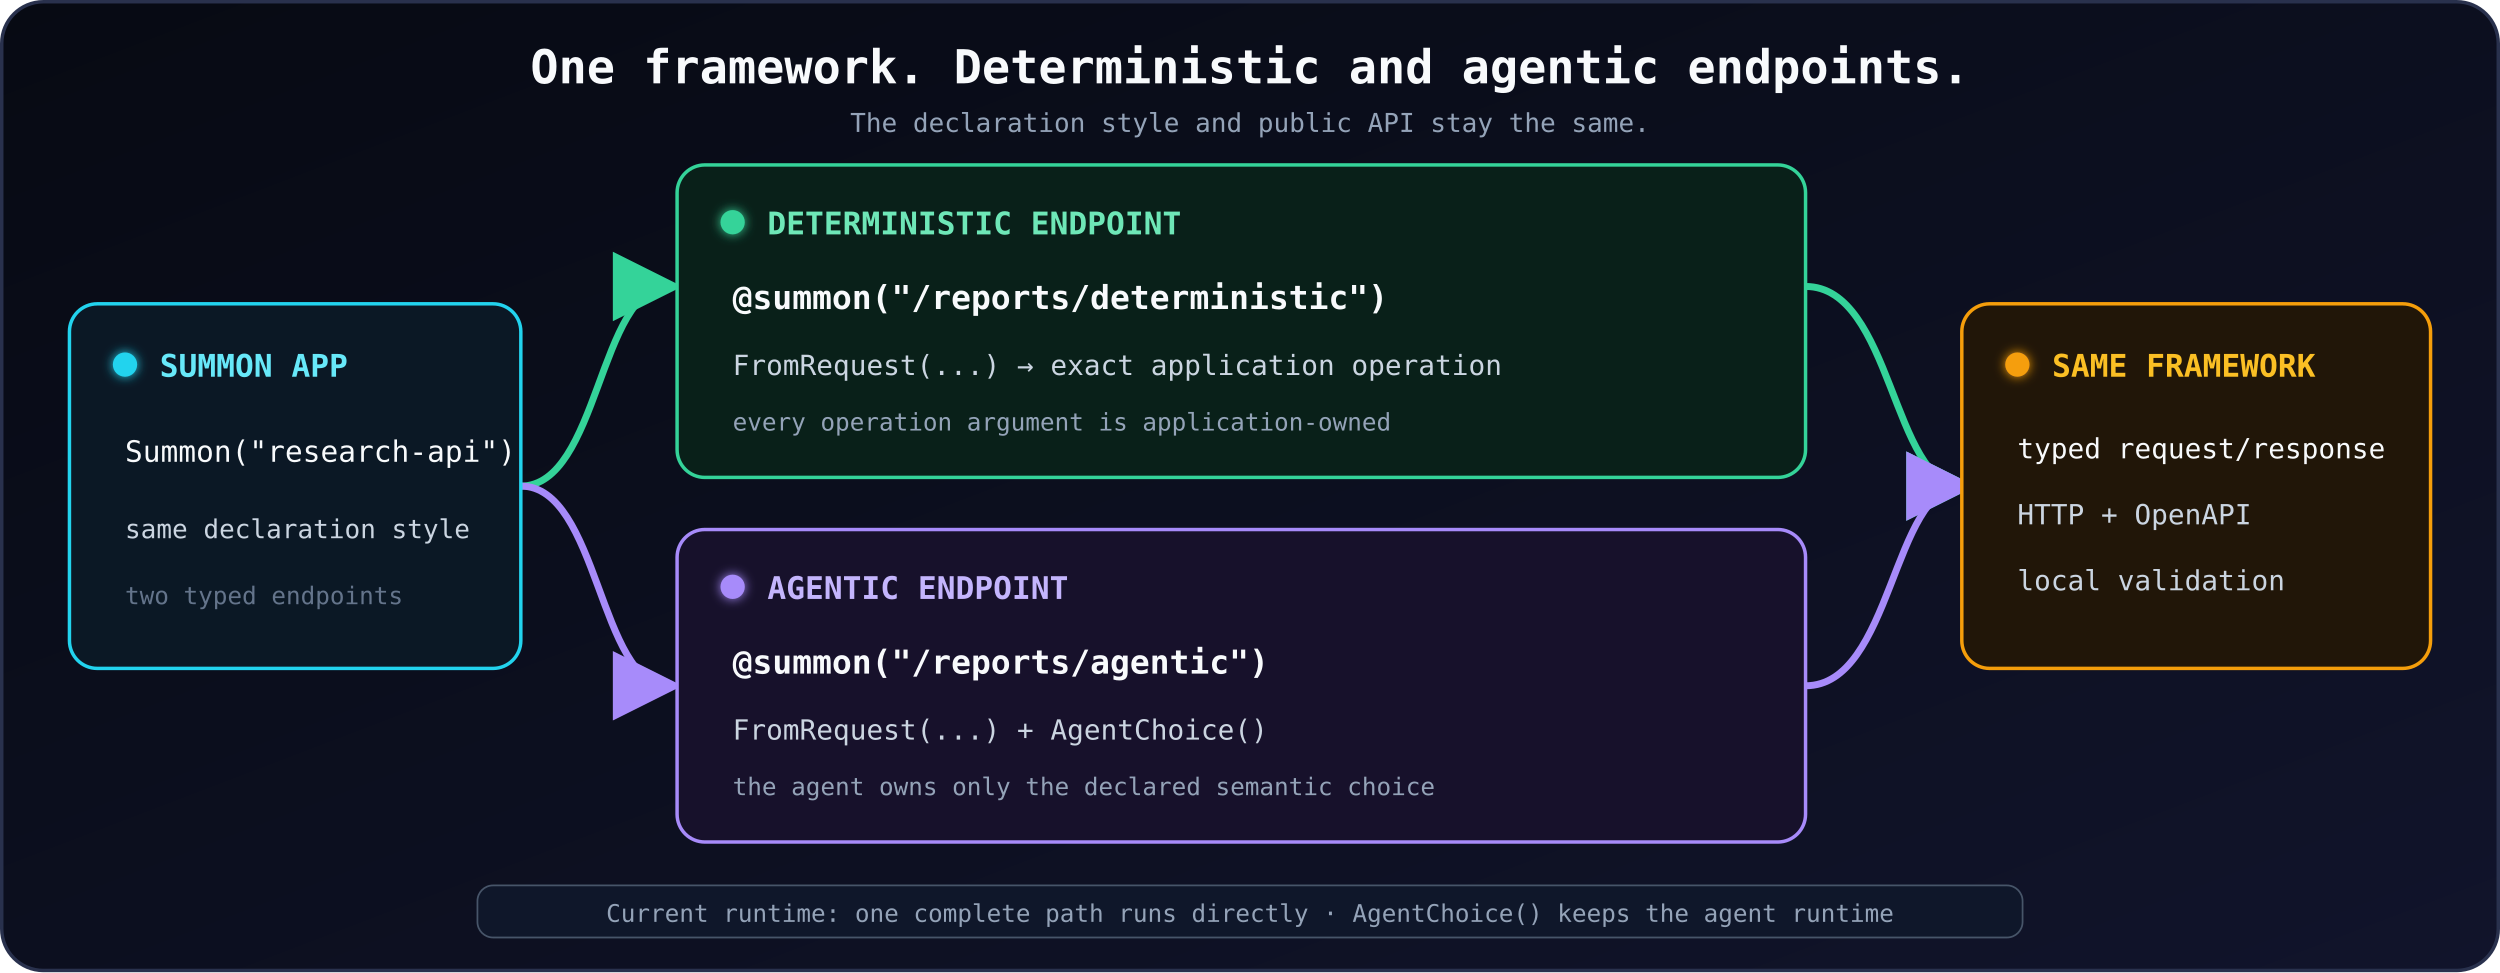
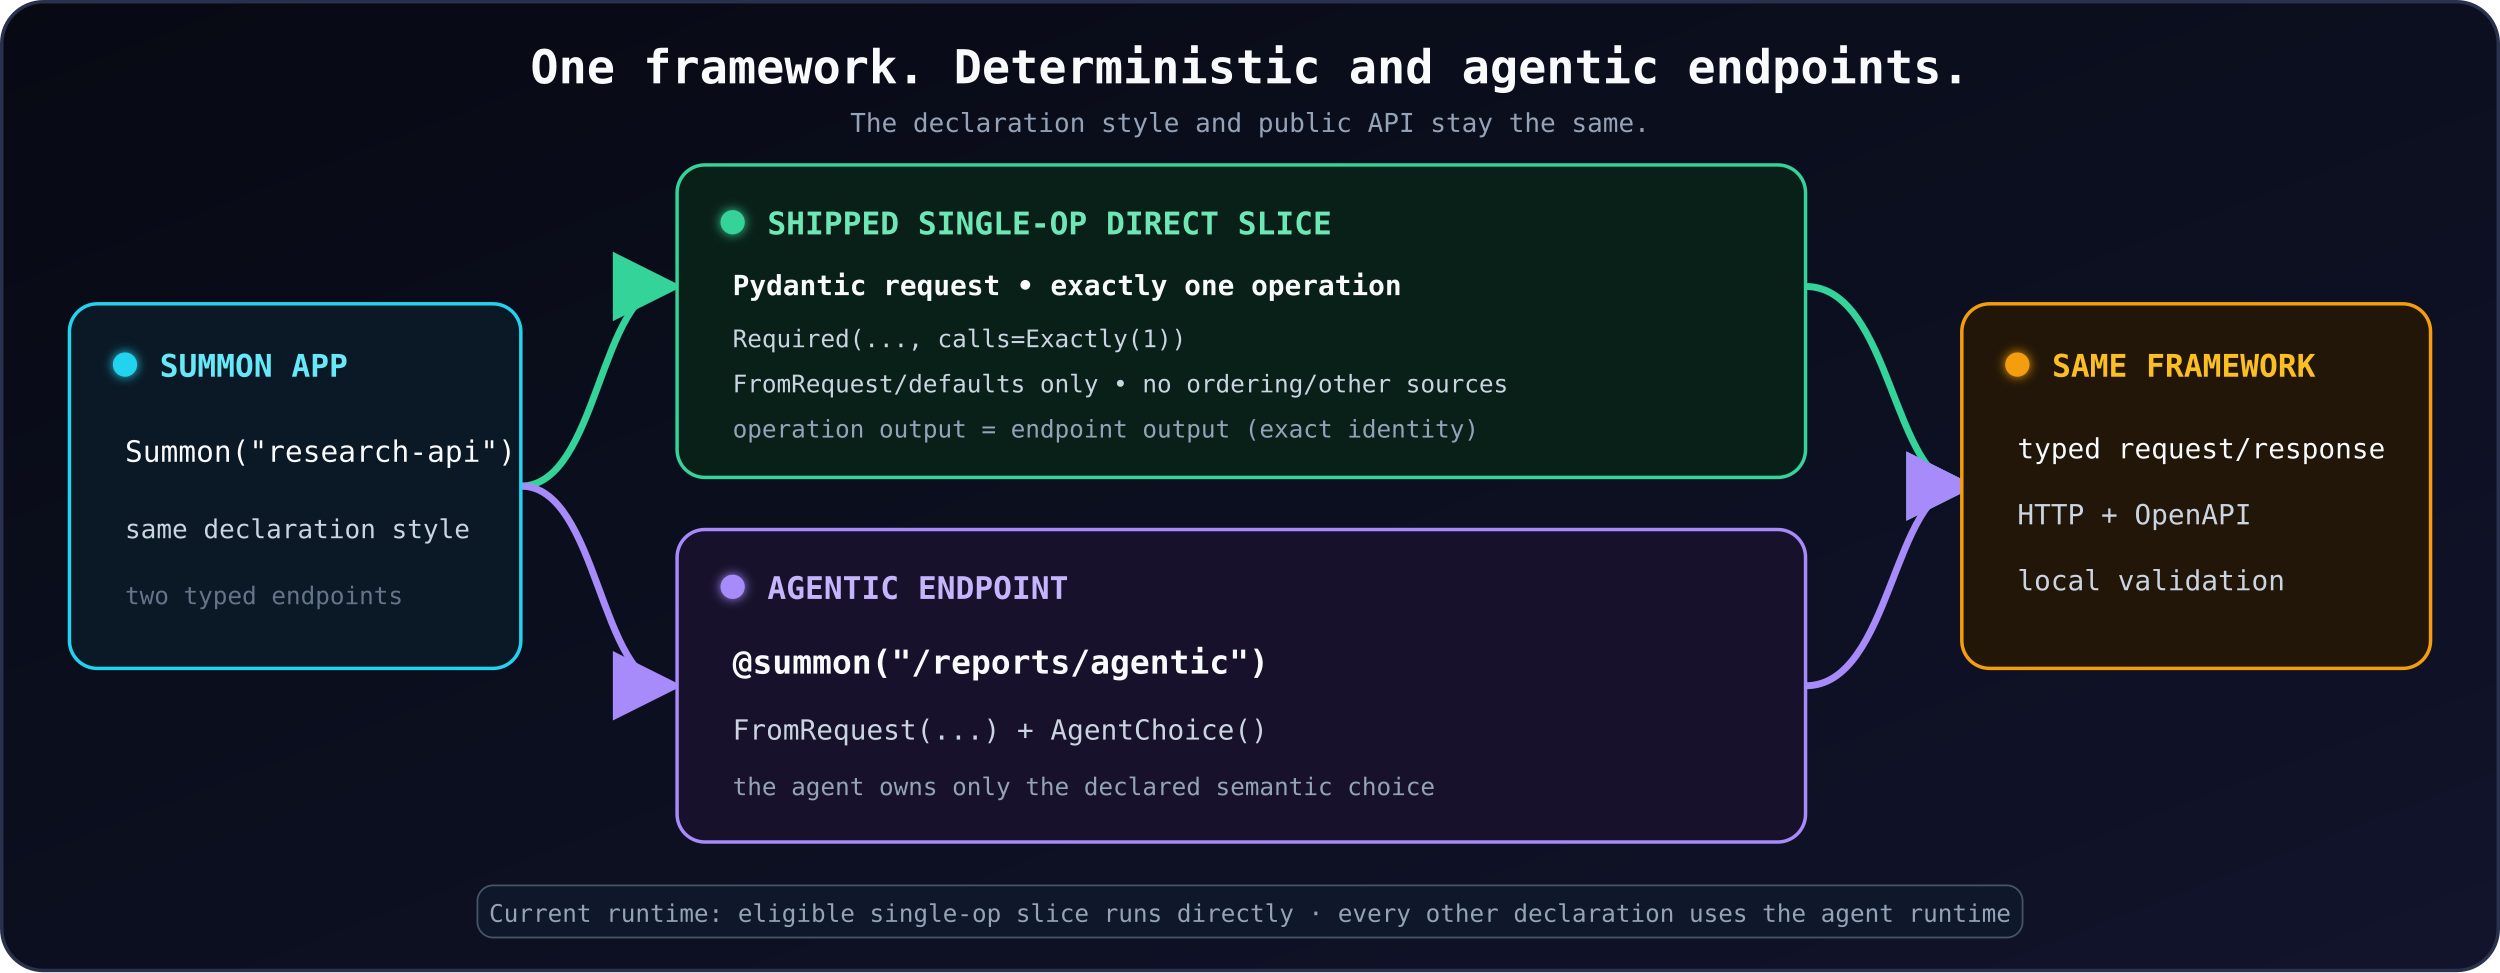
<svg xmlns="http://www.w3.org/2000/svg" width="1440" height="560" viewBox="0 0 1440 560" role="img" aria-labelledby="title desc">
  <defs>
    <linearGradient id="background" x1="0" y1="0" x2="1" y2="1">
      <stop offset="0" stop-color="#070a13" />
      <stop offset="1" stop-color="#11142b" />
    </linearGradient>
    <filter id="glow" x="-80%" y="-80%" width="260%" height="260%">
      <feGaussianBlur stdDeviation="3" result="blur" />
      <feMerge>
        <feMergeNode in="blur" />
        <feMergeNode in="SourceGraphic" />
      </feMerge>
    </filter>
    <marker id="arrow-cyan" markerWidth="10" markerHeight="10" refX="8" refY="5" orient="auto">
      <path d="M0,0 L10,5 L0,10 Z" fill="#22d3ee" />
    </marker>
    <marker id="arrow-green" markerWidth="10" markerHeight="10" refX="8" refY="5" orient="auto">
      <path d="M0,0 L10,5 L0,10 Z" fill="#34d399" />
    </marker>
    <marker id="arrow-violet" markerWidth="10" markerHeight="10" refX="8" refY="5" orient="auto">
      <path d="M0,0 L10,5 L0,10 Z" fill="#a78bfa" />
    </marker>
  </defs>
  <rect x="1" y="1" width="1438" height="558" rx="24" fill="url(#background)" stroke="#29314d" stroke-width="2" />
  <path d="M300 280 C345 280 345 165 385 165" fill="none" stroke="#34d399" stroke-width="4" marker-end="url(#arrow-green)" />
  <path d="M300 280 C345 280 345 395 385 395" fill="none" stroke="#a78bfa" stroke-width="4" marker-end="url(#arrow-violet)" />
  <path d="M1040 165 C1090 165 1090 280 1130 280" fill="none" stroke="#34d399" stroke-width="4" marker-end="url(#arrow-green)" />
  <path d="M1040 395 C1090 395 1090 280 1130 280" fill="none" stroke="#a78bfa" stroke-width="4" marker-end="url(#arrow-violet)" />
  <text x="720" y="48" text-anchor="middle" fill="#f8fafc" font-family="ui-monospace, SFMono-Regular, Menlo, Consolas, monospace" font-size="27" font-weight="700">One framework. Deterministic and agentic endpoints.</text>
  <text x="720" y="76" text-anchor="middle" fill="#94a3b8" font-family="ui-monospace, SFMono-Regular, Menlo, Consolas, monospace" font-size="15">The declaration style and public API stay the same.</text>
  <g>
    <rect x="40" y="175" width="260" height="210" rx="16" fill="#0b1825" stroke="#22d3ee" stroke-width="2" />
    <circle cx="72" cy="210" r="7" fill="#22d3ee" filter="url(#glow)" />
    <text x="92" y="217" fill="#67e8f9" font-family="ui-monospace, SFMono-Regular, Menlo, Consolas, monospace" font-size="18" font-weight="700">SUMMON APP</text>
    <text x="72" y="266" fill="#f8fafc" font-family="ui-monospace, SFMono-Regular, Menlo, Consolas, monospace" font-size="17">Summon("research-api")</text>
    <text x="72" y="310" fill="#cbd5e1" font-family="ui-monospace, SFMono-Regular, Menlo, Consolas, monospace" font-size="15">same declaration style</text>
    <text x="72" y="348" fill="#64748b" font-family="ui-monospace, SFMono-Regular, Menlo, Consolas, monospace" font-size="14">two typed endpoints</text>
  </g>
  <g>
    <rect x="390" y="95" width="650" height="180" rx="16" fill="#092019" stroke="#34d399" stroke-width="2" />
    <circle cx="422" cy="128" r="7" fill="#34d399" filter="url(#glow)" />
-     <text x="442" y="135" fill="#6ee7b7" font-family="ui-monospace, SFMono-Regular, Menlo, Consolas, monospace" font-size="18" font-weight="700">DETERMINISTIC ENDPOINT</text>
-     <text x="422" y="178" fill="#f8fafc" font-family="ui-monospace, SFMono-Regular, Menlo, Consolas, monospace" font-size="19" font-weight="700">@summon("/reports/deterministic")</text>
-     <text x="422" y="216" fill="#cbd5e1" font-family="ui-monospace, SFMono-Regular, Menlo, Consolas, monospace" font-size="16">FromRequest(...)  →  exact application operation</text>
-     <text x="422" y="248" fill="#94a3b8" font-family="ui-monospace, SFMono-Regular, Menlo, Consolas, monospace" font-size="14">every operation argument is application-owned</text>
+     <text x="442" y="135" fill="#6ee7b7" font-family="ui-monospace, SFMono-Regular, Menlo, Consolas, monospace" font-size="18" font-weight="700">SHIPPED SINGLE-OP DIRECT SLICE</text>
+     <text x="422" y="170" fill="#f8fafc" font-family="ui-monospace, SFMono-Regular, Menlo, Consolas, monospace" font-size="16" font-weight="700">Pydantic request • exactly one operation</text>
+     <text x="422" y="200" fill="#cbd5e1" font-family="ui-monospace, SFMono-Regular, Menlo, Consolas, monospace" font-size="14">Required(..., calls=Exactly(1))</text>
+     <text x="422" y="226" fill="#cbd5e1" font-family="ui-monospace, SFMono-Regular, Menlo, Consolas, monospace" font-size="14">FromRequest/defaults only • no ordering/other sources</text>
+     <text x="422" y="252" fill="#94a3b8" font-family="ui-monospace, SFMono-Regular, Menlo, Consolas, monospace" font-size="14">operation output = endpoint output (exact identity)</text>
  </g>
  <g>
    <rect x="390" y="305" width="650" height="180" rx="16" fill="#17112b" stroke="#a78bfa" stroke-width="2" />
    <circle cx="422" cy="338" r="7" fill="#a78bfa" filter="url(#glow)" />
    <text x="442" y="345" fill="#c4b5fd" font-family="ui-monospace, SFMono-Regular, Menlo, Consolas, monospace" font-size="18" font-weight="700">AGENTIC ENDPOINT</text>
    <text x="422" y="388" fill="#f8fafc" font-family="ui-monospace, SFMono-Regular, Menlo, Consolas, monospace" font-size="19" font-weight="700">@summon("/reports/agentic")</text>
    <text x="422" y="426" fill="#cbd5e1" font-family="ui-monospace, SFMono-Regular, Menlo, Consolas, monospace" font-size="16">FromRequest(...)  +  AgentChoice()</text>
    <text x="422" y="458" fill="#94a3b8" font-family="ui-monospace, SFMono-Regular, Menlo, Consolas, monospace" font-size="14">the agent owns only the declared semantic choice</text>
  </g>
  <g>
    <rect x="1130" y="175" width="270" height="210" rx="16" fill="#211608" stroke="#f59e0b" stroke-width="2" />
    <circle cx="1162" cy="210" r="7" fill="#f59e0b" filter="url(#glow)" />
    <text x="1182" y="217" fill="#fbbf24" font-family="ui-monospace, SFMono-Regular, Menlo, Consolas, monospace" font-size="18" font-weight="700">SAME FRAMEWORK</text>
    <text x="1162" y="264" fill="#f8fafc" font-family="ui-monospace, SFMono-Regular, Menlo, Consolas, monospace" font-size="16">typed request/response</text>
    <text x="1162" y="302" fill="#cbd5e1" font-family="ui-monospace, SFMono-Regular, Menlo, Consolas, monospace" font-size="16">HTTP + OpenAPI</text>
    <text x="1162" y="340" fill="#cbd5e1" font-family="ui-monospace, SFMono-Regular, Menlo, Consolas, monospace" font-size="16">local validation</text>
  </g>
  <rect x="275" y="510" width="890" height="30" rx="9" fill="#0f172a" stroke="#475569" stroke-width="1" />
-   <text x="720" y="531" text-anchor="middle" fill="#94a3b8" font-family="ui-monospace, SFMono-Regular, Menlo, Consolas, monospace" font-size="14">Current runtime: one complete path runs directly  ·  AgentChoice() keeps the agent runtime</text>
+   <text x="720" y="531" text-anchor="middle" fill="#94a3b8" font-family="ui-monospace, SFMono-Regular, Menlo, Consolas, monospace" font-size="14">Current runtime: eligible single-op slice runs directly  ·  every other declaration uses the agent runtime</text>
</svg>
